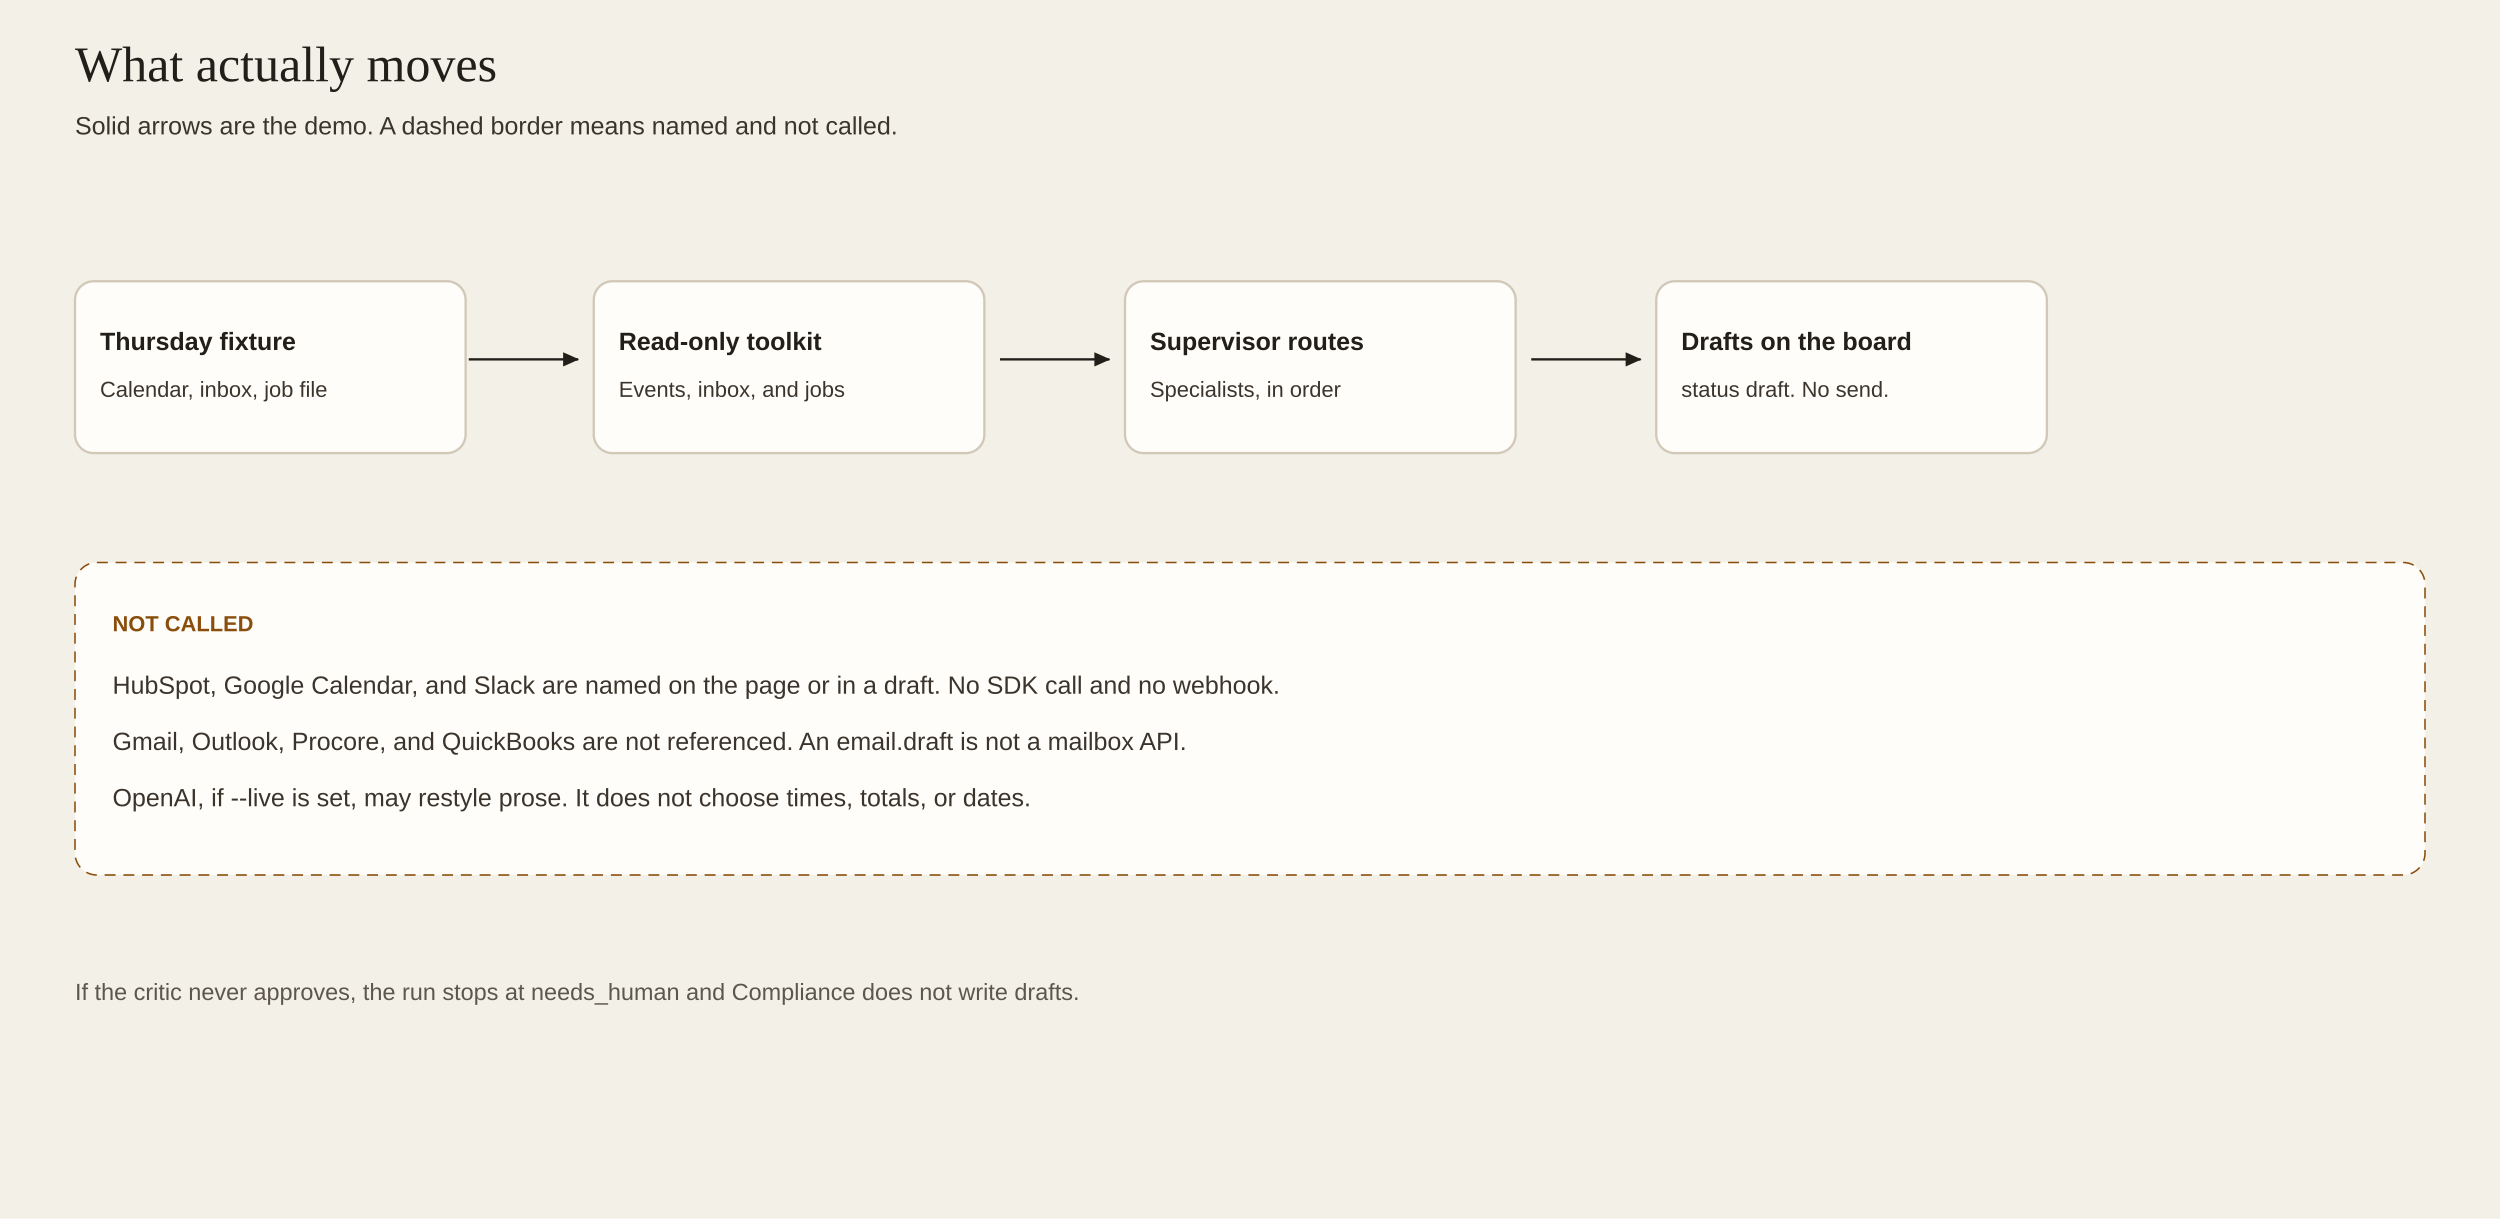
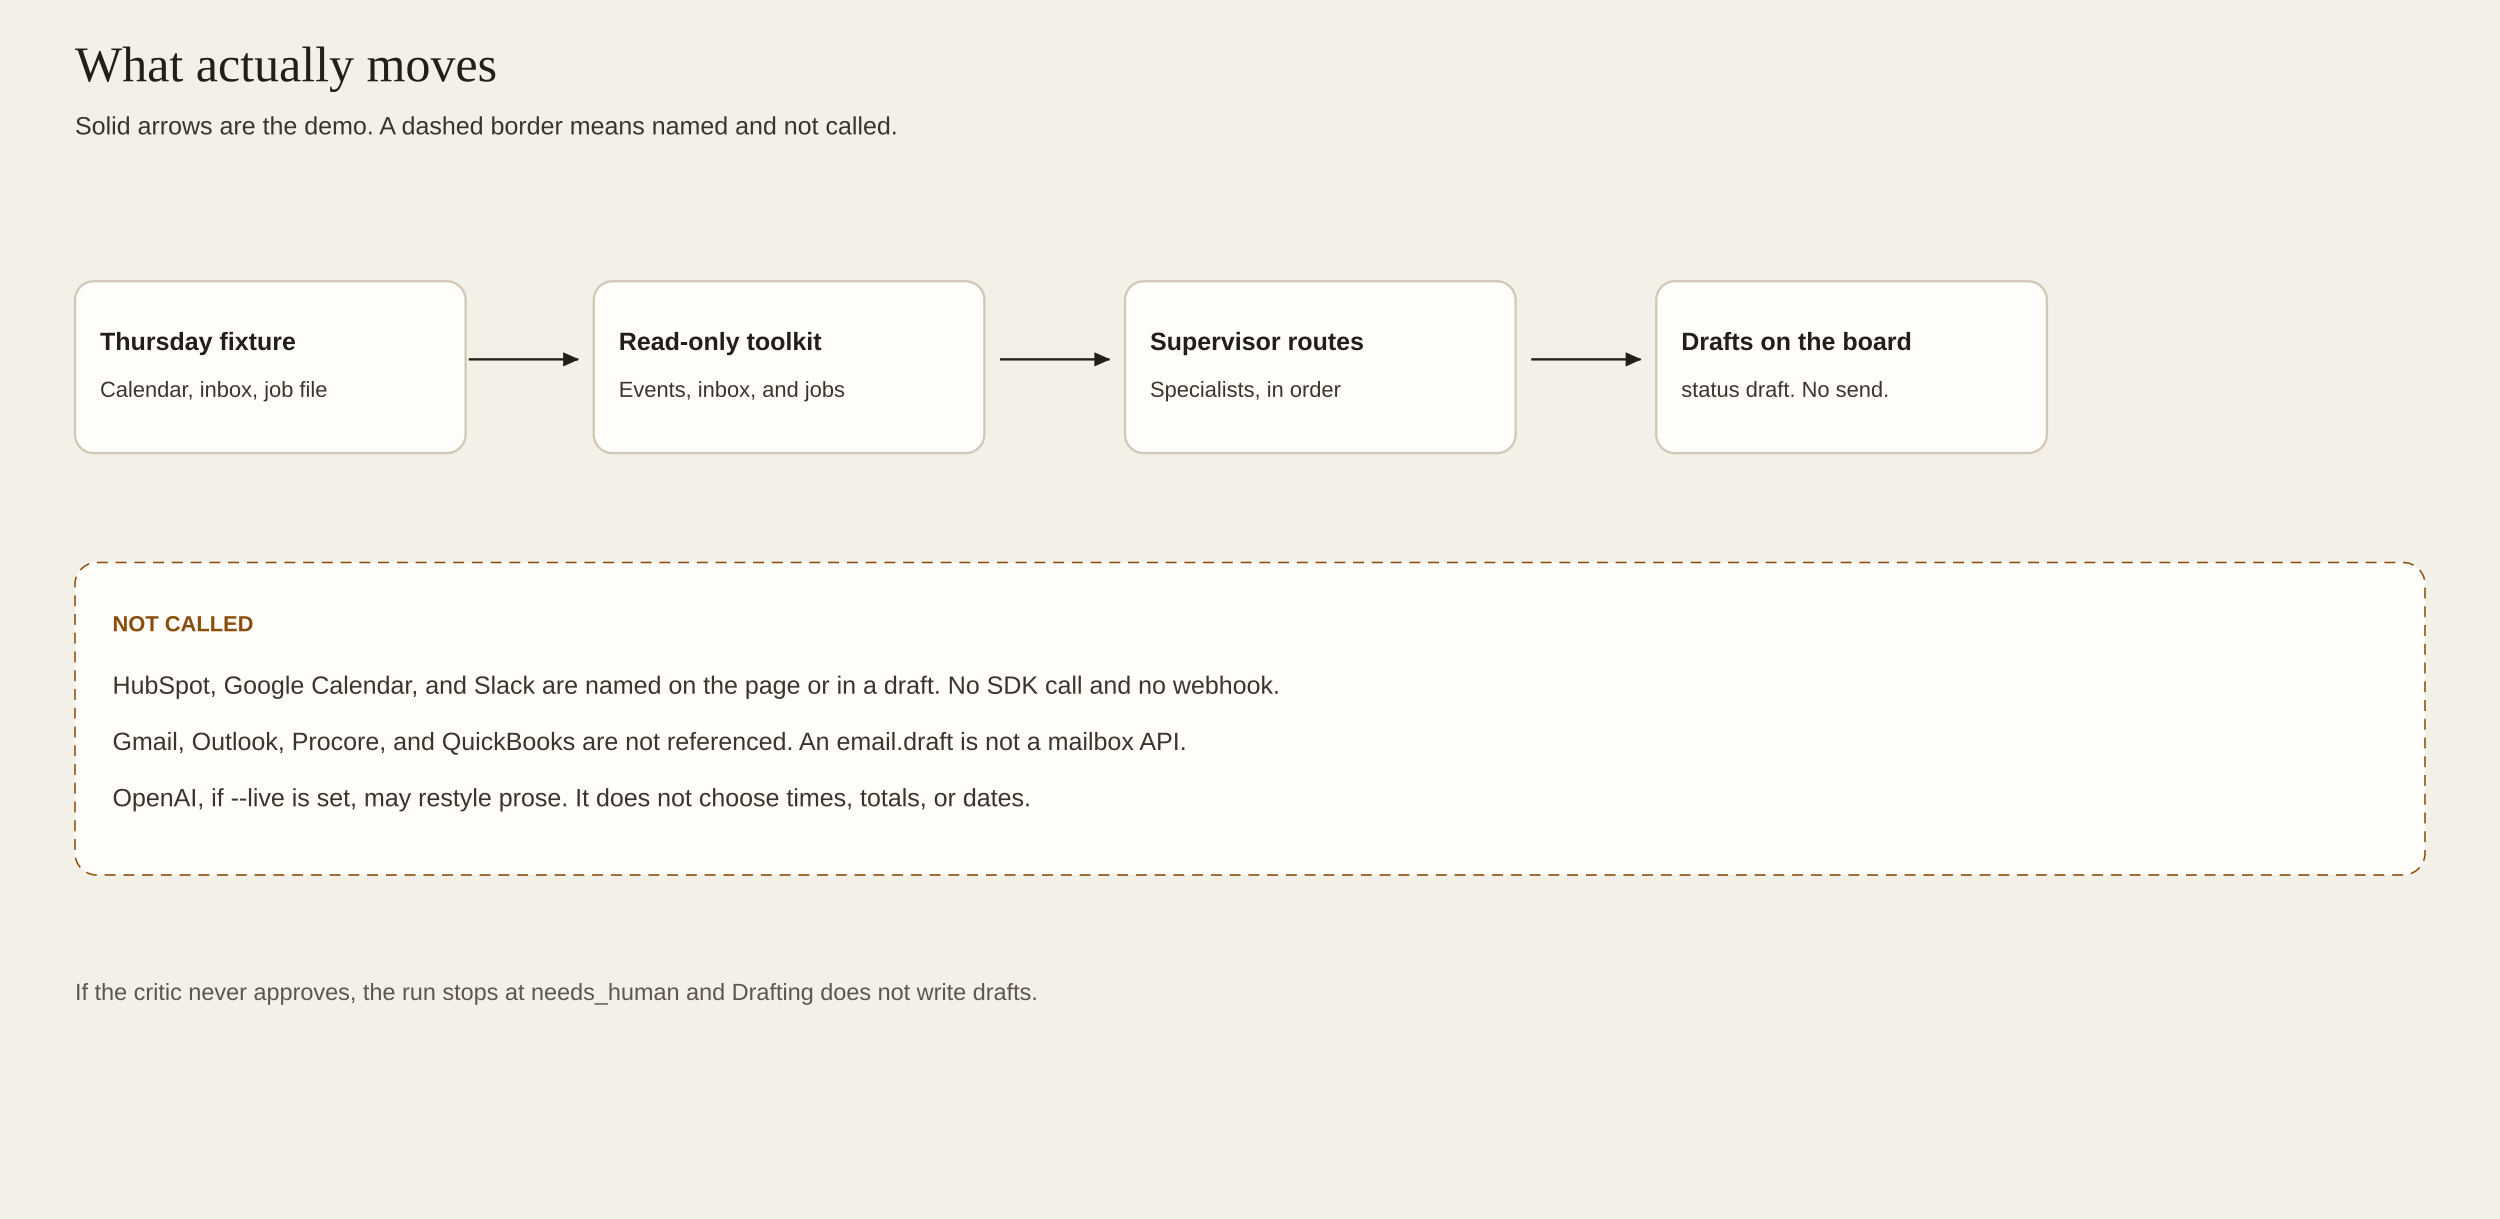
<svg xmlns="http://www.w3.org/2000/svg" width="1600" height="780" viewBox="0 0 1600 780" role="img" aria-labelledby="title desc">
  <style>text { font-family: "Liberation Sans", "Segoe UI", system-ui, sans-serif; } .serif { font-family: Georgia, "Liberation Serif", Palatino, serif; }</style>
  <rect width="1600" height="780" fill="#f3f0e8" />
  <defs>
    <marker id="arrow" viewBox="0 0 10 10" refX="8" refY="5" markerWidth="8" markerHeight="8" orient="auto-start-reverse">
      <path d="M 0 1.2 L 8.5 5 L 0 8.8 Z" fill="#221f1a" />
    </marker>
  </defs>
  <text x="48" y="52" class="serif" font-size="32" fill="#221f1a">What actually moves</text>
  <text x="48" y="86" font-size="16" fill="#3a342c">Solid arrows are the demo. A dashed border means named and not called.</text>
  <rect x="48" y="180" width="250" height="110" rx="12" fill="#fffdf9" stroke="#d2c8b8" stroke-width="1.5" />
  <text x="64" y="224" fill="#221f1a" font-size="16" font-weight="700">Thursday fixture</text>
  <text x="64" y="254" fill="#3a342c" font-size="14">Calendar, inbox, job file</text>
  <rect x="380" y="180" width="250" height="110" rx="12" fill="#fffdf9" stroke="#d2c8b8" stroke-width="1.5" />
  <text x="396" y="224" fill="#221f1a" font-size="16" font-weight="700">Read-only toolkit</text>
  <text x="396" y="254" fill="#3a342c" font-size="14">Events, inbox, and jobs</text>
  <rect x="720" y="180" width="250" height="110" rx="12" fill="#fffdf9" stroke="#d2c8b8" stroke-width="1.5" />
  <text x="736" y="224" fill="#221f1a" font-size="16" font-weight="700">Supervisor routes</text>
  <text x="736" y="254" fill="#3a342c" font-size="14">Specialists, in order</text>
  <rect x="1060" y="180" width="250" height="110" rx="12" fill="#fffdf9" stroke="#d2c8b8" stroke-width="1.5" />
  <text x="1076" y="224" fill="#221f1a" font-size="16" font-weight="700">Drafts on the board</text>
  <text x="1076" y="254" fill="#3a342c" font-size="14">status draft. No send.</text>
  <line x1="300" y1="230" x2="370" y2="230" stroke="#221f1a" stroke-width="1.5" marker-end="url(#arrow)" />
  <line x1="640" y1="230" x2="710" y2="230" stroke="#221f1a" stroke-width="1.5" marker-end="url(#arrow)" />
  <line x1="980" y1="230" x2="1050" y2="230" stroke="#221f1a" stroke-width="1.5" marker-end="url(#arrow)" />
  <rect x="48" y="360" width="1504" height="200" rx="14" fill="#fffdf9" stroke="#8a4e0c" stroke-dasharray="7 5" />
  <text x="72" y="404" fill="#8a4e0c" font-size="14" font-weight="700">NOT CALLED</text>
  <text x="72" y="444" fill="#3a342c" font-size="16">HubSpot, Google Calendar, and Slack are named on the page or in a draft. No SDK call and no webhook.</text>
  <text x="72" y="480" fill="#3a342c" font-size="16">Gmail, Outlook, Procore, and QuickBooks are not referenced. An email.draft is not a mailbox API.</text>
  <text x="72" y="516" fill="#3a342c" font-size="16">OpenAI, if --live is set, may restyle prose. It does not choose times, totals, or dates.</text>
-   <text x="48" y="640" font-size="15" fill="#5c564c">If the critic never approves, the run stops at needs_human and Compliance does not write drafts.</text>
+   <text x="48" y="640" font-size="15" fill="#5c564c">If the critic never approves, the run stops at needs_human and Drafting does not write drafts.</text>
</svg>
